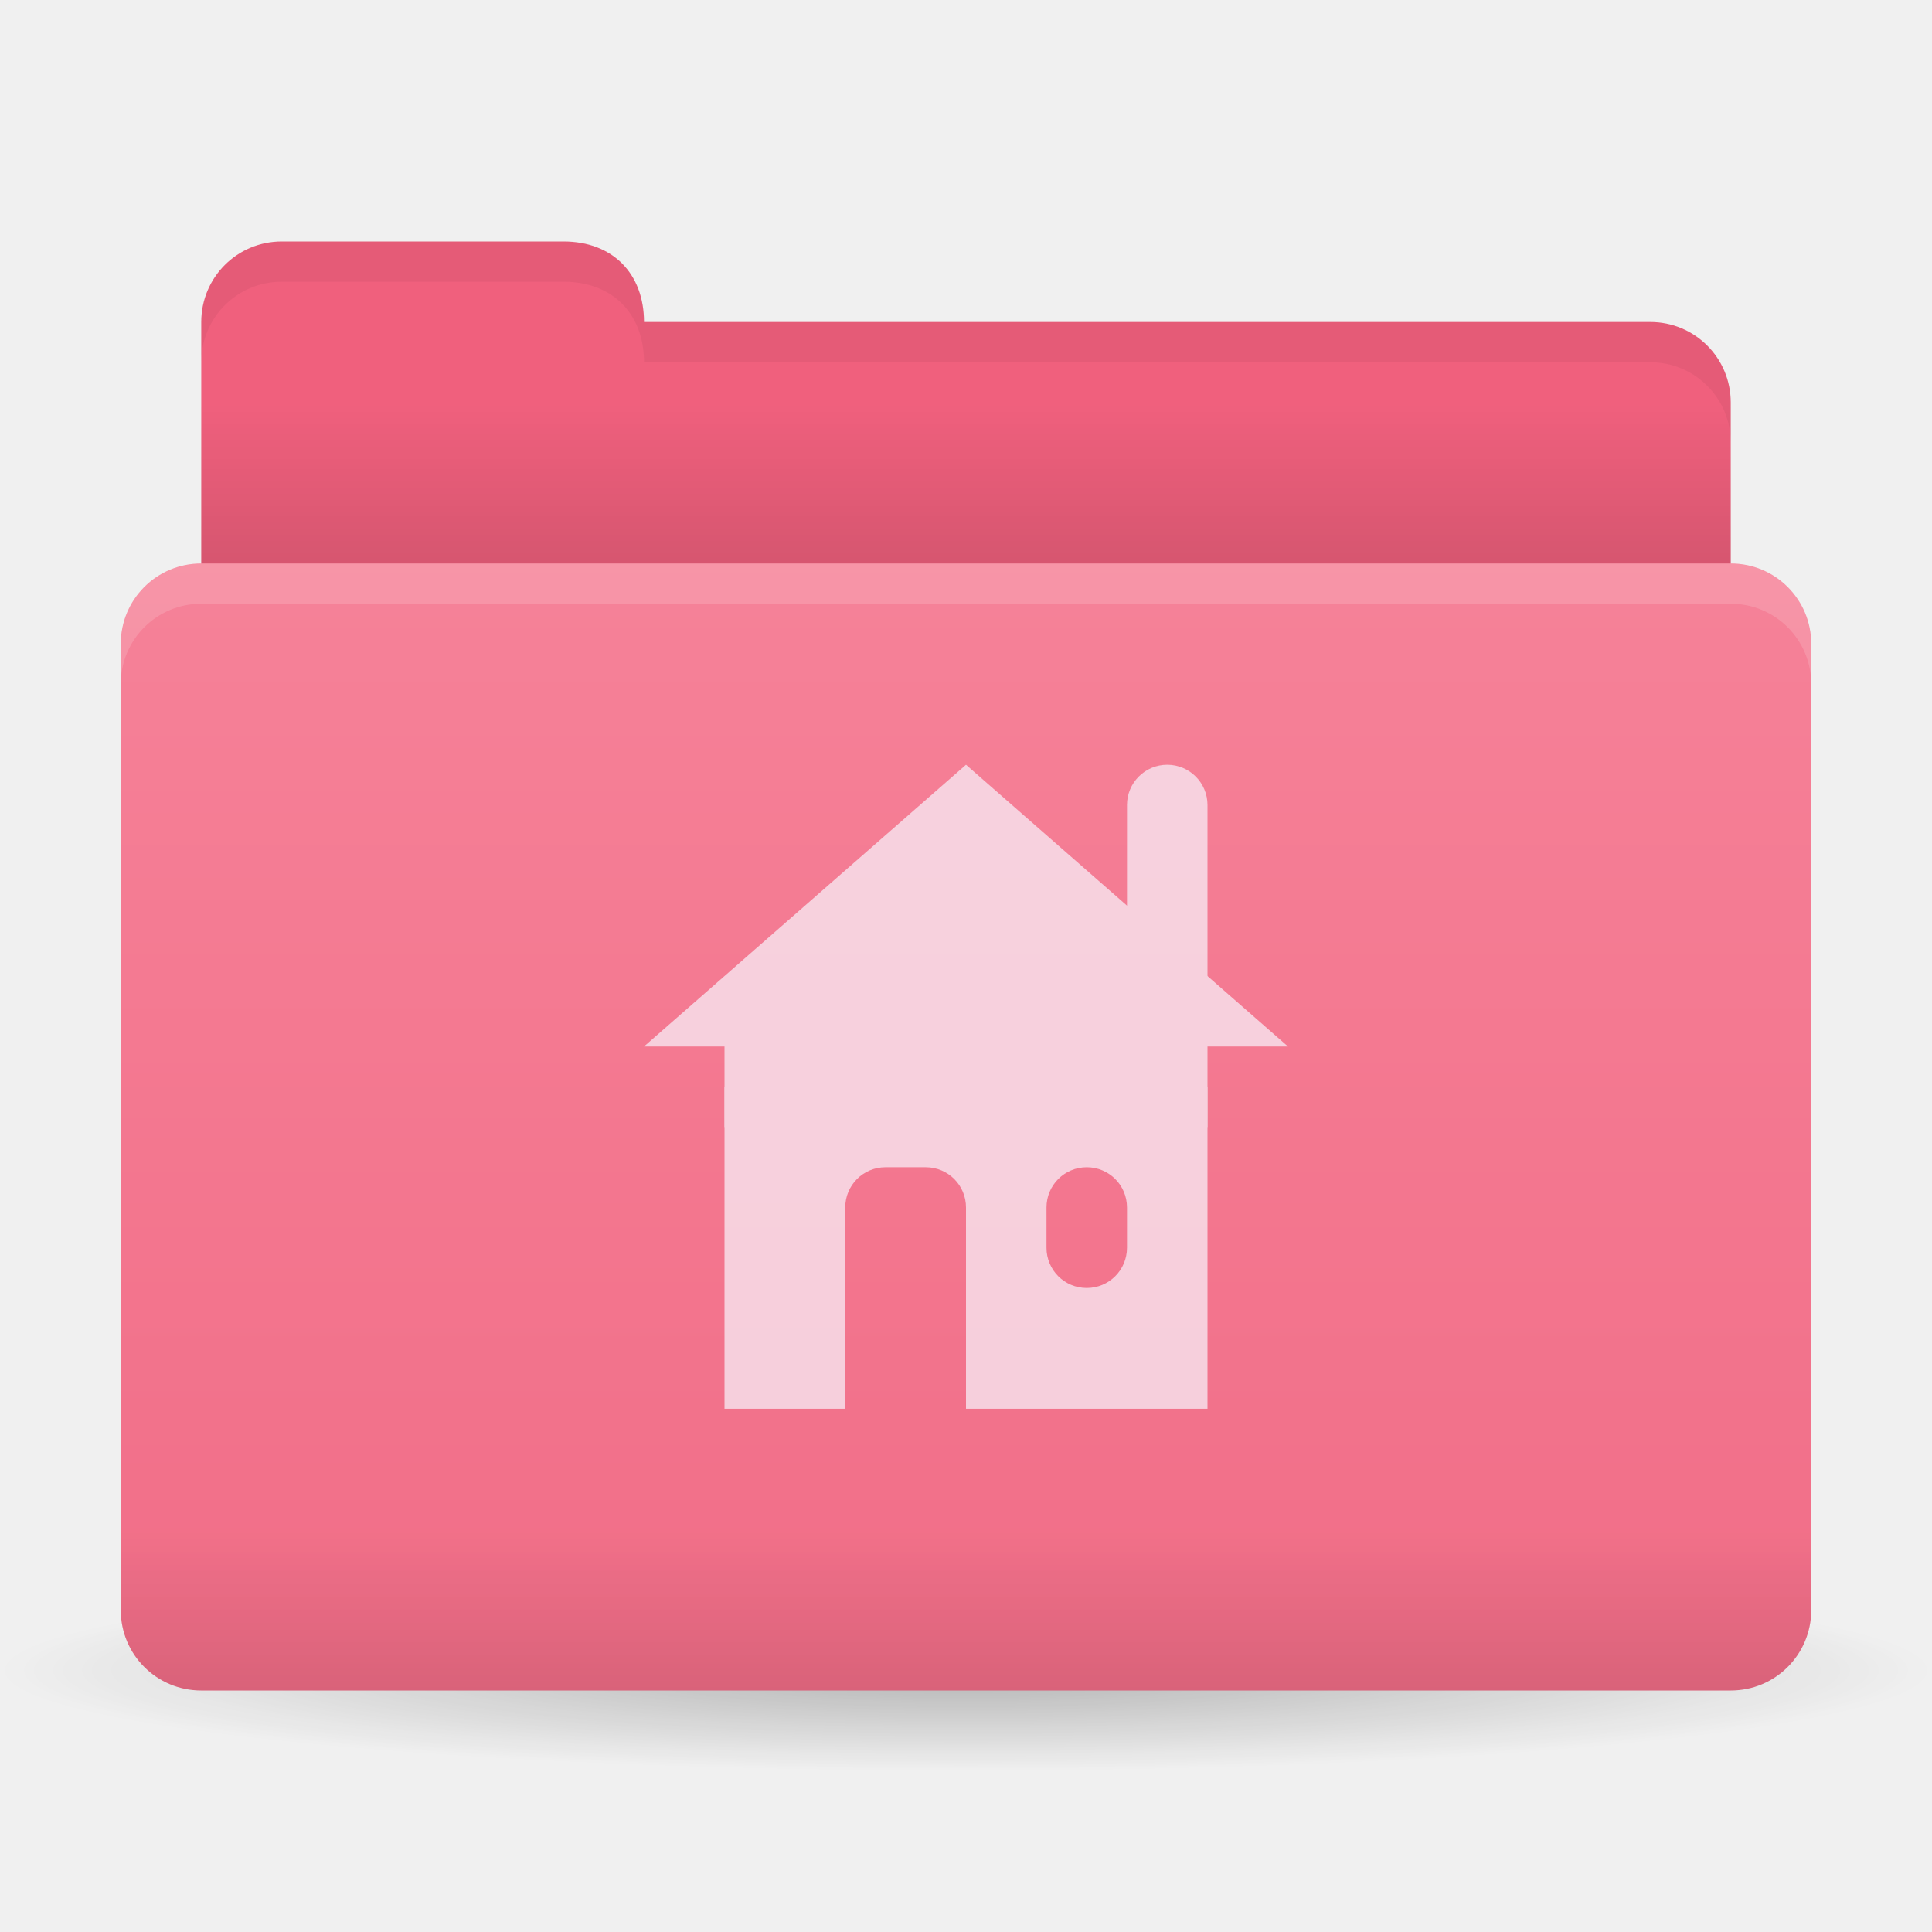
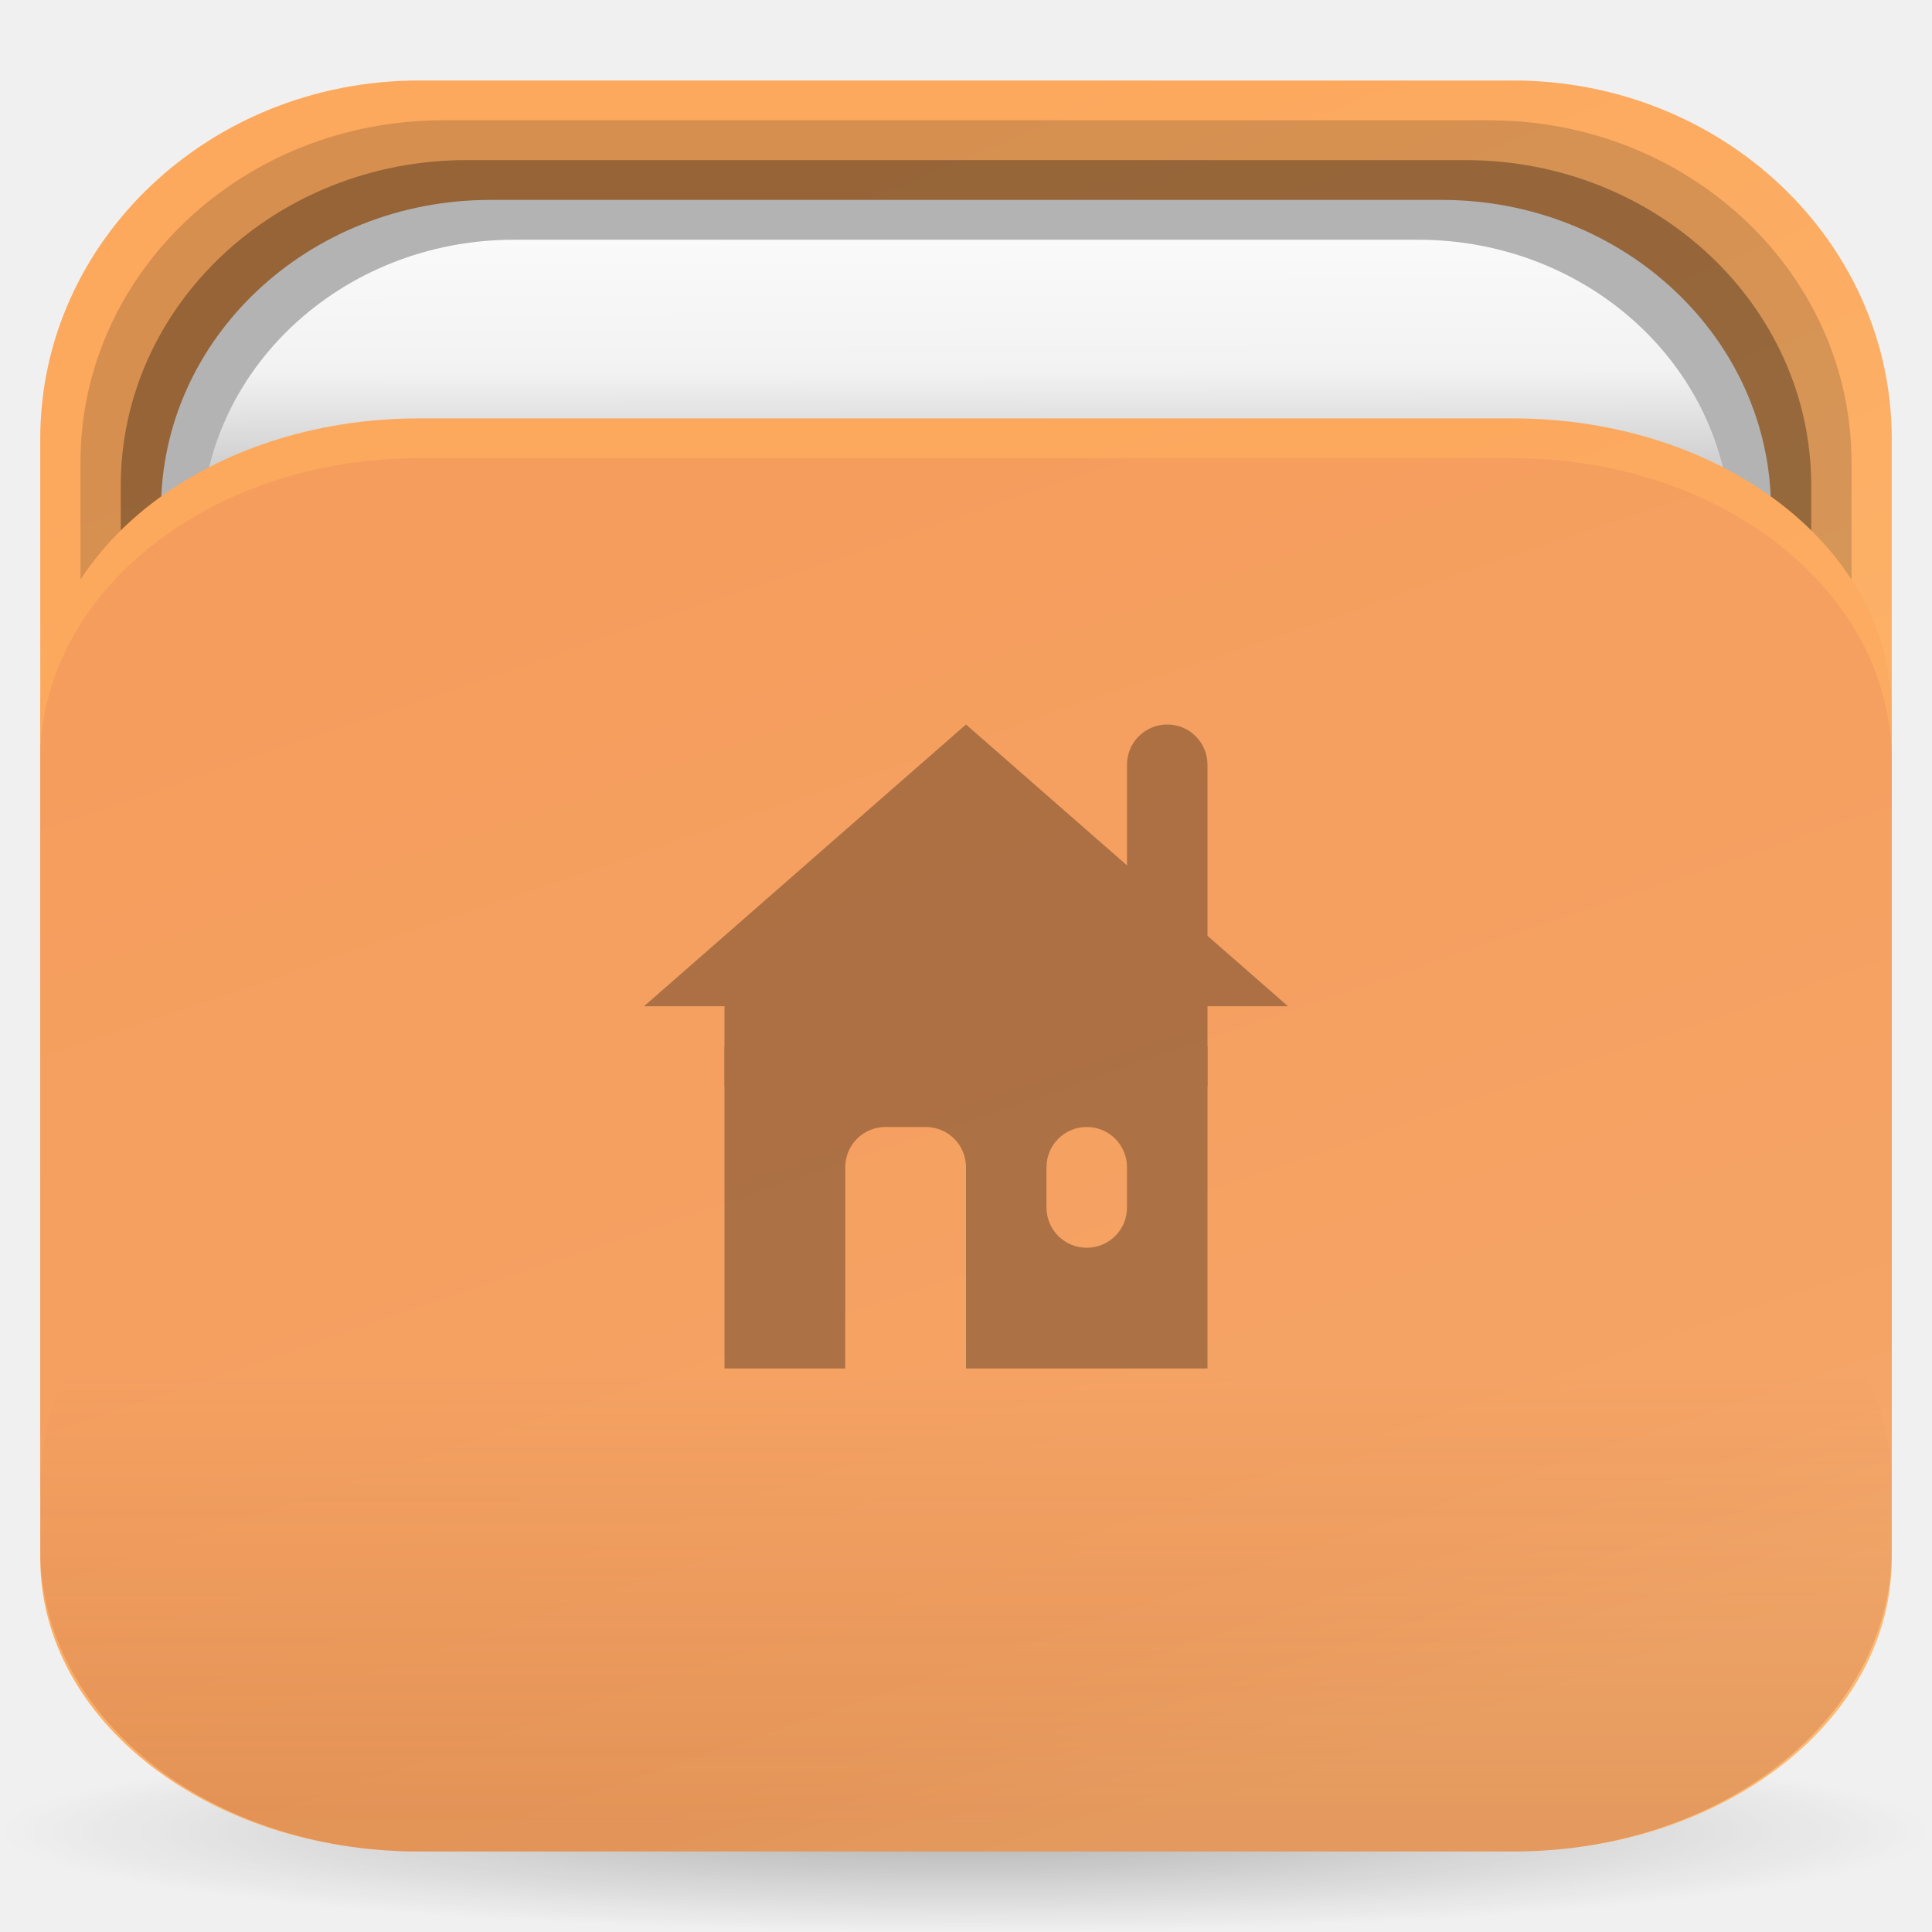
<svg xmlns="http://www.w3.org/2000/svg" xmlns:xlink="http://www.w3.org/1999/xlink" width="48" height="48" id="svg2" version="1.1">
  <defs id="defs4">
    <linearGradient id="linearGradient3874">
      <stop style="stop-color:#000000;stop-opacity:1;" offset="0" id="stop3876" />
      <stop style="stop-color:#000000;stop-opacity:0;" offset="1" id="stop3878" />
    </linearGradient>
    <linearGradient id="linearGradient3861">
      <stop style="stop-color:#000000;stop-opacity:1;" offset="0" id="stop3863" />
      <stop style="stop-color:#000000;stop-opacity:0;" offset="1" id="stop3865" />
    </linearGradient>
    <linearGradient id="linearGradient3844">
      <stop style="stop-color:#000000;stop-opacity:0.392;" offset="0" id="stop3846" />
      <stop style="stop-color:#000000;stop-opacity:0;" offset="1" id="stop3848" />
    </linearGradient>
    <linearGradient id="linearGradient3810">
      <stop style="stop-color:#f16d87;stop-opacity:1;" offset="0" id="stop3812" />
      <stop style="stop-color:#f88ca1;stop-opacity:1;" offset="1" id="stop3814" />
    </linearGradient>
-     <linearGradient id="linearGradient3793">
-       <stop style="stop-color:#000000;stop-opacity:1;" offset="0" id="stop3795" />
-       <stop style="stop-color:#000000;stop-opacity:0;" offset="1" id="stop3797" />
-     </linearGradient>
-     <linearGradient xlink:href="#linearGradient3793" id="linearGradient3799" x1="24" y1="23" x2="24" y2="10" gradientUnits="userSpaceOnUse" gradientTransform="translate(0,1004.362)" />
    <linearGradient xlink:href="#linearGradient3810" id="linearGradient3816" x1="24" y1="1046.362" x2="24" y2="1014.362" gradientUnits="userSpaceOnUse" />
-     <radialGradient xlink:href="#linearGradient3844" id="radialGradient3850" cx="24.076" cy="41.383" fx="24.076" fy="41.383" r="21.076" gradientTransform="matrix(1,0,0,0.1130763,0,36.7037)" gradientUnits="userSpaceOnUse" />
    <linearGradient xlink:href="#linearGradient3810" id="linearGradient3856" gradientUnits="userSpaceOnUse" x1="24" y1="1046.362" x2="24" y2="1014.362" gradientTransform="translate(0,-3)" />
    <linearGradient xlink:href="#linearGradient3810" id="linearGradient3858" gradientUnits="userSpaceOnUse" x1="24" y1="1046.362" x2="24" y2="1014.362" gradientTransform="translate(0,-1004.362)" />
    <linearGradient xlink:href="#linearGradient3861" id="linearGradient3867" x1="1.995" y1="28.562" x2="46.005" y2="28.562" gradientUnits="userSpaceOnUse" />
    <linearGradient xlink:href="#linearGradient3874" id="linearGradient3880" x1="24" y1="42" x2="24" y2="38" gradientUnits="userSpaceOnUse" gradientTransform="translate(-44,1004.362)" />
    <linearGradient xlink:href="#linearGradient3810" id="linearGradient3896" gradientUnits="userSpaceOnUse" x1="24" y1="1046.362" x2="24" y2="1004.362" />
-     <linearGradient xlink:href="#linearGradient3793" id="linearGradient3835" x1="24" y1="42" x2="24" y2="38" gradientUnits="userSpaceOnUse" />
    <linearGradient xlink:href="#linearGradient3810" id="linearGradient3841" gradientUnits="userSpaceOnUse" x1="24" y1="1046.362" x2="24" y2="1004.362" gradientTransform="translate(0,1)" />
    <linearGradient xlink:href="#linearGradient3810" id="linearGradient3843" gradientUnits="userSpaceOnUse" x1="24" y1="1046.362" x2="24" y2="1004.362" gradientTransform="translate(0,-1004.362)" />
-     <linearGradient xlink:href="#linearGradient3810" id="linearGradient3848" gradientUnits="userSpaceOnUse" x1="24" y1="1046.362" x2="24" y2="1004.362" />
    <linearGradient xlink:href="#linearGradient3810" id="linearGradient3850" gradientUnits="userSpaceOnUse" gradientTransform="translate(-26,0)" x1="24" y1="1046.362" x2="24" y2="1004.362" />
    <linearGradient xlink:href="#linearGradient3810" id="linearGradient3857" gradientUnits="userSpaceOnUse" x1="24" y1="1046.362" x2="24" y2="1004.362" gradientTransform="translate(0,1)" />
    <linearGradient xlink:href="#linearGradient3810" id="linearGradient3859" gradientUnits="userSpaceOnUse" x1="24" y1="1046.362" x2="24" y2="1004.362" gradientTransform="translate(0,-1004.362)" />
+     <linearGradient xlink:href="#linearGradient4932" id="linearGradient4939" x1="25.25" y1="1049.679" x2="25.25" y2="1038.429" gradientUnits="userSpaceOnUse" />
+     <linearGradient id="linearGradient4932">
+       <stop style="stop-color:#803300;stop-opacity:1;" offset="0" id="stop4934" />
+       <stop style="stop-color:#803300;stop-opacity:0;" offset="1" id="stop4937" />
+     </linearGradient>
+     <linearGradient xlink:href="#linearGradient4909" id="linearGradient4744-6-3-1-8" gradientUnits="userSpaceOnUse" gradientTransform="matrix(1.045455,0,0,0.8092109,-89.56249,360.4194)" x1="102.125" y1="812.112" x2="118.625" y2="849.612" />
+     <linearGradient id="linearGradient4909">
+       <stop style="stop-color:#fca85d;stop-opacity:1" offset="0" id="stop4911" />
+       <stop id="stop4915" offset="0.832" style="stop-color:#fcb067;stop-opacity:1;" />
+       <stop style="stop-color:#fdb971;stop-opacity:1" offset="1" id="stop4913" />
+     </linearGradient>
+     <linearGradient gradientTransform="matrix(1,0,0,0.9890355,-18.33484,690.7489)" xlink:href="#linearGradient3764-2-0" id="linearGradient5248-3" x1="43.445" y1="328.671" x2="43.434" y2="323.05" gradientUnits="userSpaceOnUse" />
+     <linearGradient id="linearGradient3764-2-0" x1="1" x2="47" gradientUnits="userSpaceOnUse" gradientTransform="translate(-47.99779,0.00221467)">
+       <stop stop-color="#e4e4e4" stop-opacity="1" id="stop3935-6-4" style="stop-color:#d1d1d1;stop-opacity:1" />
+       <stop style="stop-color:#f2f2f2;stop-opacity:1;" id="stop6175-6-4" stop-opacity="1" stop-color="#e4e4e4" offset="0.4" />
+       <stop offset="1" stop-color="#eee" stop-opacity="1" id="stop3937-49-4" style="stop-color:#fafafa;stop-opacity:1" />
+     </linearGradient>
+     <linearGradient xlink:href="#linearGradient4245" id="linearGradient4744-6-3-9" gradientUnits="userSpaceOnUse" gradientTransform="matrix(1.045455,0,0,0.9890355,-89.56248,206.6162)" x1="102.125" y1="812.112" x2="118.625" y2="849.612" />
+     <linearGradient id="linearGradient4245">
+       <stop id="stop4248" offset="0" style="stop-color:#fca85d;stop-opacity:1" />
+       <stop id="stop4250" offset="1" style="stop-color:#fdb971;stop-opacity:1" />
+     </linearGradient>
+     <radialGradient xlink:href="#linearGradient3844" id="radialGradient3850" cx="24.076" cy="41.383" fx="24.076" fy="41.383" r="21.076" gradientTransform="matrix(1.138754,0,0,0.1186202,-3.416261,40.59112)" gradientUnits="userSpaceOnUse" />
  </defs>
  <g id="layer3">
-     <path style="opacity:0.65;fill:url(#radialGradient3850);fill-opacity:1;stroke:none" id="path3842" d="m 45.151,41.383 a 21.076,2.383 0 1 1 -42.151,0 21.076,2.383 0 1 1 42.151,0 z" transform="matrix(1.138754,0,0,1.049028,-3.416261,-1.912073)" />
+     <ellipse style="opacity:0.65;fill:url(#radialGradient3850);fill-opacity:1.0;stroke:none" id="path3842" cx="24" cy="45.5" rx="24" ry="2.5" />
  </g>
  <g id="layer1" transform="translate(0,-1004.362)">
-     <path style="fill:#f0607d;fill-opacity:1;stroke:none" d="m 7,1010.362 7,0 c 1.228,0 2,0.804 2,2 l 25,0 c 1.108,0 2,0.892 2,2 l 0,7 c 0,1.108 -0.892,2 -2,2 l -34,0 c -1.108,0 -2,-0.892 -2,-2 l 0,-9 c 0,-1.108 0.892,-2 2,-2 z" id="rect3789" />
-     <rect style="opacity:0.35;fill:url(#linearGradient3799);fill-opacity:1;stroke:none" id="rect3791" width="38" height="13" x="5" y="1014.362" />
-     <path style="fill:url(#linearGradient3848);fill-opacity:1;stroke:none" d="m 5,1018.362 38,0 c 1.108,0 2,0.892 2,2 l 0,24 c 0,1.108 -0.892,2 -2,2 l -38,0 c -1.108,0 -2,-0.892 -2,-2 l 0,-24 c 0,-1.108 0.892,-2 2,-2 z" id="rect2987" />
-     <path style="opacity:0.1;fill:url(#linearGradient3835);fill-opacity:1;stroke:none;stroke-width:1;stroke-miterlimit:4;stroke-opacity:1;stroke-dasharray:none" d="M 3 38 L 3 40 C 3 41.108 3.892 42 5 42 L 43 42 C 44.108 42 45 41.108 45 40 L 45 38 L 3 38 z " transform="translate(0,1004.362)" id="rect3056" />
-     <g id="g3805" style="opacity:0.8;fill:#f7e6f0;fill-opacity:1" transform="translate(30,-1)">
-       <path id="rect2983-1" d="m -12,1032.362 0,8 3,0 0,-5 c 0,-0.554 0.446,-1 1,-1 l 1,0 c 0.554,0 1,0.446 1,1 l 0,5 6,0 0,-8 -12,0 z m 9,2 c 0.554,0 1,0.446 1,1 l 0,1 c 0,0.554 -0.446,1 -1,1 -0.554,0 -1,-0.446 -1,-1 l 0,-1 c 0,-0.554 0.446,-1 1,-1 z" style="fill:#f7e6f0;fill-opacity:1;stroke:none" />
-       <path id="path3753-9" d="m -14,1031.362 2,0 0,2 12,0 0,-2 2,0 -8,-7 z" style="fill:#f7e6f0;fill-opacity:1;stroke:none" />
-       <rect ry="1" rx="1" y="1024.362" x="-2" height="7" width="2" id="rect3755-3" style="fill:#f7e6f0;fill-opacity:1;stroke:none" />
+     <rect style="display:inline;fill:url(#linearGradient4744-6-3-9);fill-opacity:1;stroke:none" id="rect3038-6-9-4-2-7-0-1-9-6-6" width="46" height="43.518" x="1" y="1006.362" ry="8.901" rx="9.409" />
+     <rect style="display:inline;opacity:0.15;fill:#000000;fill-opacity:1;stroke:none" id="rect3038-6-9-4-2-7-6-6-9-4-3-2" width="44" height="41.539" x="2" y="1007.351" ry="8.497" rx="9" />
+     <rect style="display:inline;opacity:0.3;fill:#000000;fill-opacity:1;stroke:none" id="rect3038-6-9-4-2-7-6-6-9-8-9-9-1" width="42" height="39.561" x="3" y="1008.34" ry="8.092" rx="8.591" />
+     <rect style="display:inline;opacity:1;fill:#b3b3b3;fill-opacity:1;stroke:none" id="rect3038-6-9-4-2-7-6-6-9-8-0-0-4-7" width="40" height="37.583" x="4" y="1009.329" ry="7.688" rx="8.182" />
+     <rect style="display:inline;opacity:1;fill:url(#linearGradient5248-3);fill-opacity:1;stroke:none" id="rect3038-6-9-4-2-7-6-6-9-8-0-0-4-0-8" width="38" height="35.605" x="5" y="1010.318" ry="7.283" rx="7.773" />
+     <path style="display:inline;fill:url(#linearGradient4744-6-3-1-8);fill-opacity:1;stroke:none" d="m 10.409,1014.757 27.182,0 c 5.213,0 9.409,3.248 9.409,7.283 l 0,21.039 c 0,4.035 -4.196,7.283 -9.409,7.283 l -27.182,0 c -5.213,0 -9.409,-3.248 -9.409,-7.283 l 0,-21.039 c 0,-4.035 4.196,-7.283 9.409,-7.283 z" id="rect3038-6-9-4-2-7-0-1-9-6-3-5" />
+     <path style="display:inline;opacity:0.15;fill:#d35f5f;fill-opacity:1;stroke:none" d="m 10.409,1015.746 27.182,0 c 5.213,0 9.409,3.344 9.409,7.497 l 0,19.622 c 0,4.153 -4.196,7.497 -9.409,7.497 l -27.182,0 c -5.213,0 -9.409,-3.344 -9.409,-7.497 l 0,-19.622 c 0,-4.153 4.196,-7.497 9.409,-7.497 z" id="rect3038-6-9-4-2-7-0-1-9-6-3-4-7" />
+     <path style="display:inline;opacity:0.15;fill:url(#linearGradient4939);fill-opacity:1;stroke:none" d="m 10.409,1033.746 27.182,0 c 5.213,0 9.409,3.344 9.409,7.497 l 0,1.622 c 0,4.153 -4.196,7.497 -9.409,7.497 l -27.182,0 c -5.213,0 -9.409,-3.344 -9.409,-7.497 l 0,-1.622 c 0,-4.153 4.196,-7.497 9.409,-7.497 z" id="rect3038-6-9-4-2-7-0-1-9-6-3-4-7-3" />
+     <g id="g3805" style="opacity:0.3;fill:#000000;fill-opacity:1" transform="translate(30,-2)">
+       <path id="rect2983-1" d="m -12,1032.362 0,8 3,0 0,-5 c 0,-0.554 0.446,-1 1,-1 l 1,0 c 0.554,0 1,0.446 1,1 l 0,5 6,0 0,-8 -12,0 z m 9,2 c 0.554,0 1,0.446 1,1 l 0,1 c 0,0.554 -0.446,1 -1,1 -0.554,0 -1,-0.446 -1,-1 l 0,-1 c 0,-0.554 0.446,-1 1,-1 z" style="fill:#000000;fill-opacity:1;stroke:none" />
+       <path id="path3753-9" d="m -14,1031.362 2,0 0,2 12,0 0,-2 2,0 -8,-7 z" style="fill:#000000;fill-opacity:1;stroke:none" />
+       <rect ry="1" rx="1" y="1024.362" x="-2" height="7" width="2" id="rect3755-3" style="fill:#000000;fill-opacity:1;stroke:none" />
    </g>
  </g>
-   <g id="layer2">
-     <path style="opacity:0.15;fill:#ffffff;fill-opacity:1;stroke:none" d="m 5,14 c -1.108,0 -2,0.892 -2,2 l 0,1 c 0,-1.108 0.892,-2 2,-2 l 38,0 c 1.108,0 2,0.892 2,2 l 0,-1 c 0,-1.108 -0.892,-2 -2,-2 L 5,14 z" id="path3852" />
-     <path style="opacity:0.05;fill:#000000;fill-opacity:1;stroke:none" d="M 7,6 C 5.892,6 5,6.892 5,8 L 5,9 C 5,7.892 5.892,7 7,7 l 7,0 c 1.228,0 2,0.804 2,2 l 25,0 c 1.108,0 2,0.892 2,2 l 0,-1 C 43,8.892 42.108,8 41,8 L 16,8 C 16,6.804 15.228,6 14,6 L 7,6 z" id="path3880" />
-   </g>
+   <g id="layer2" />
</svg>
